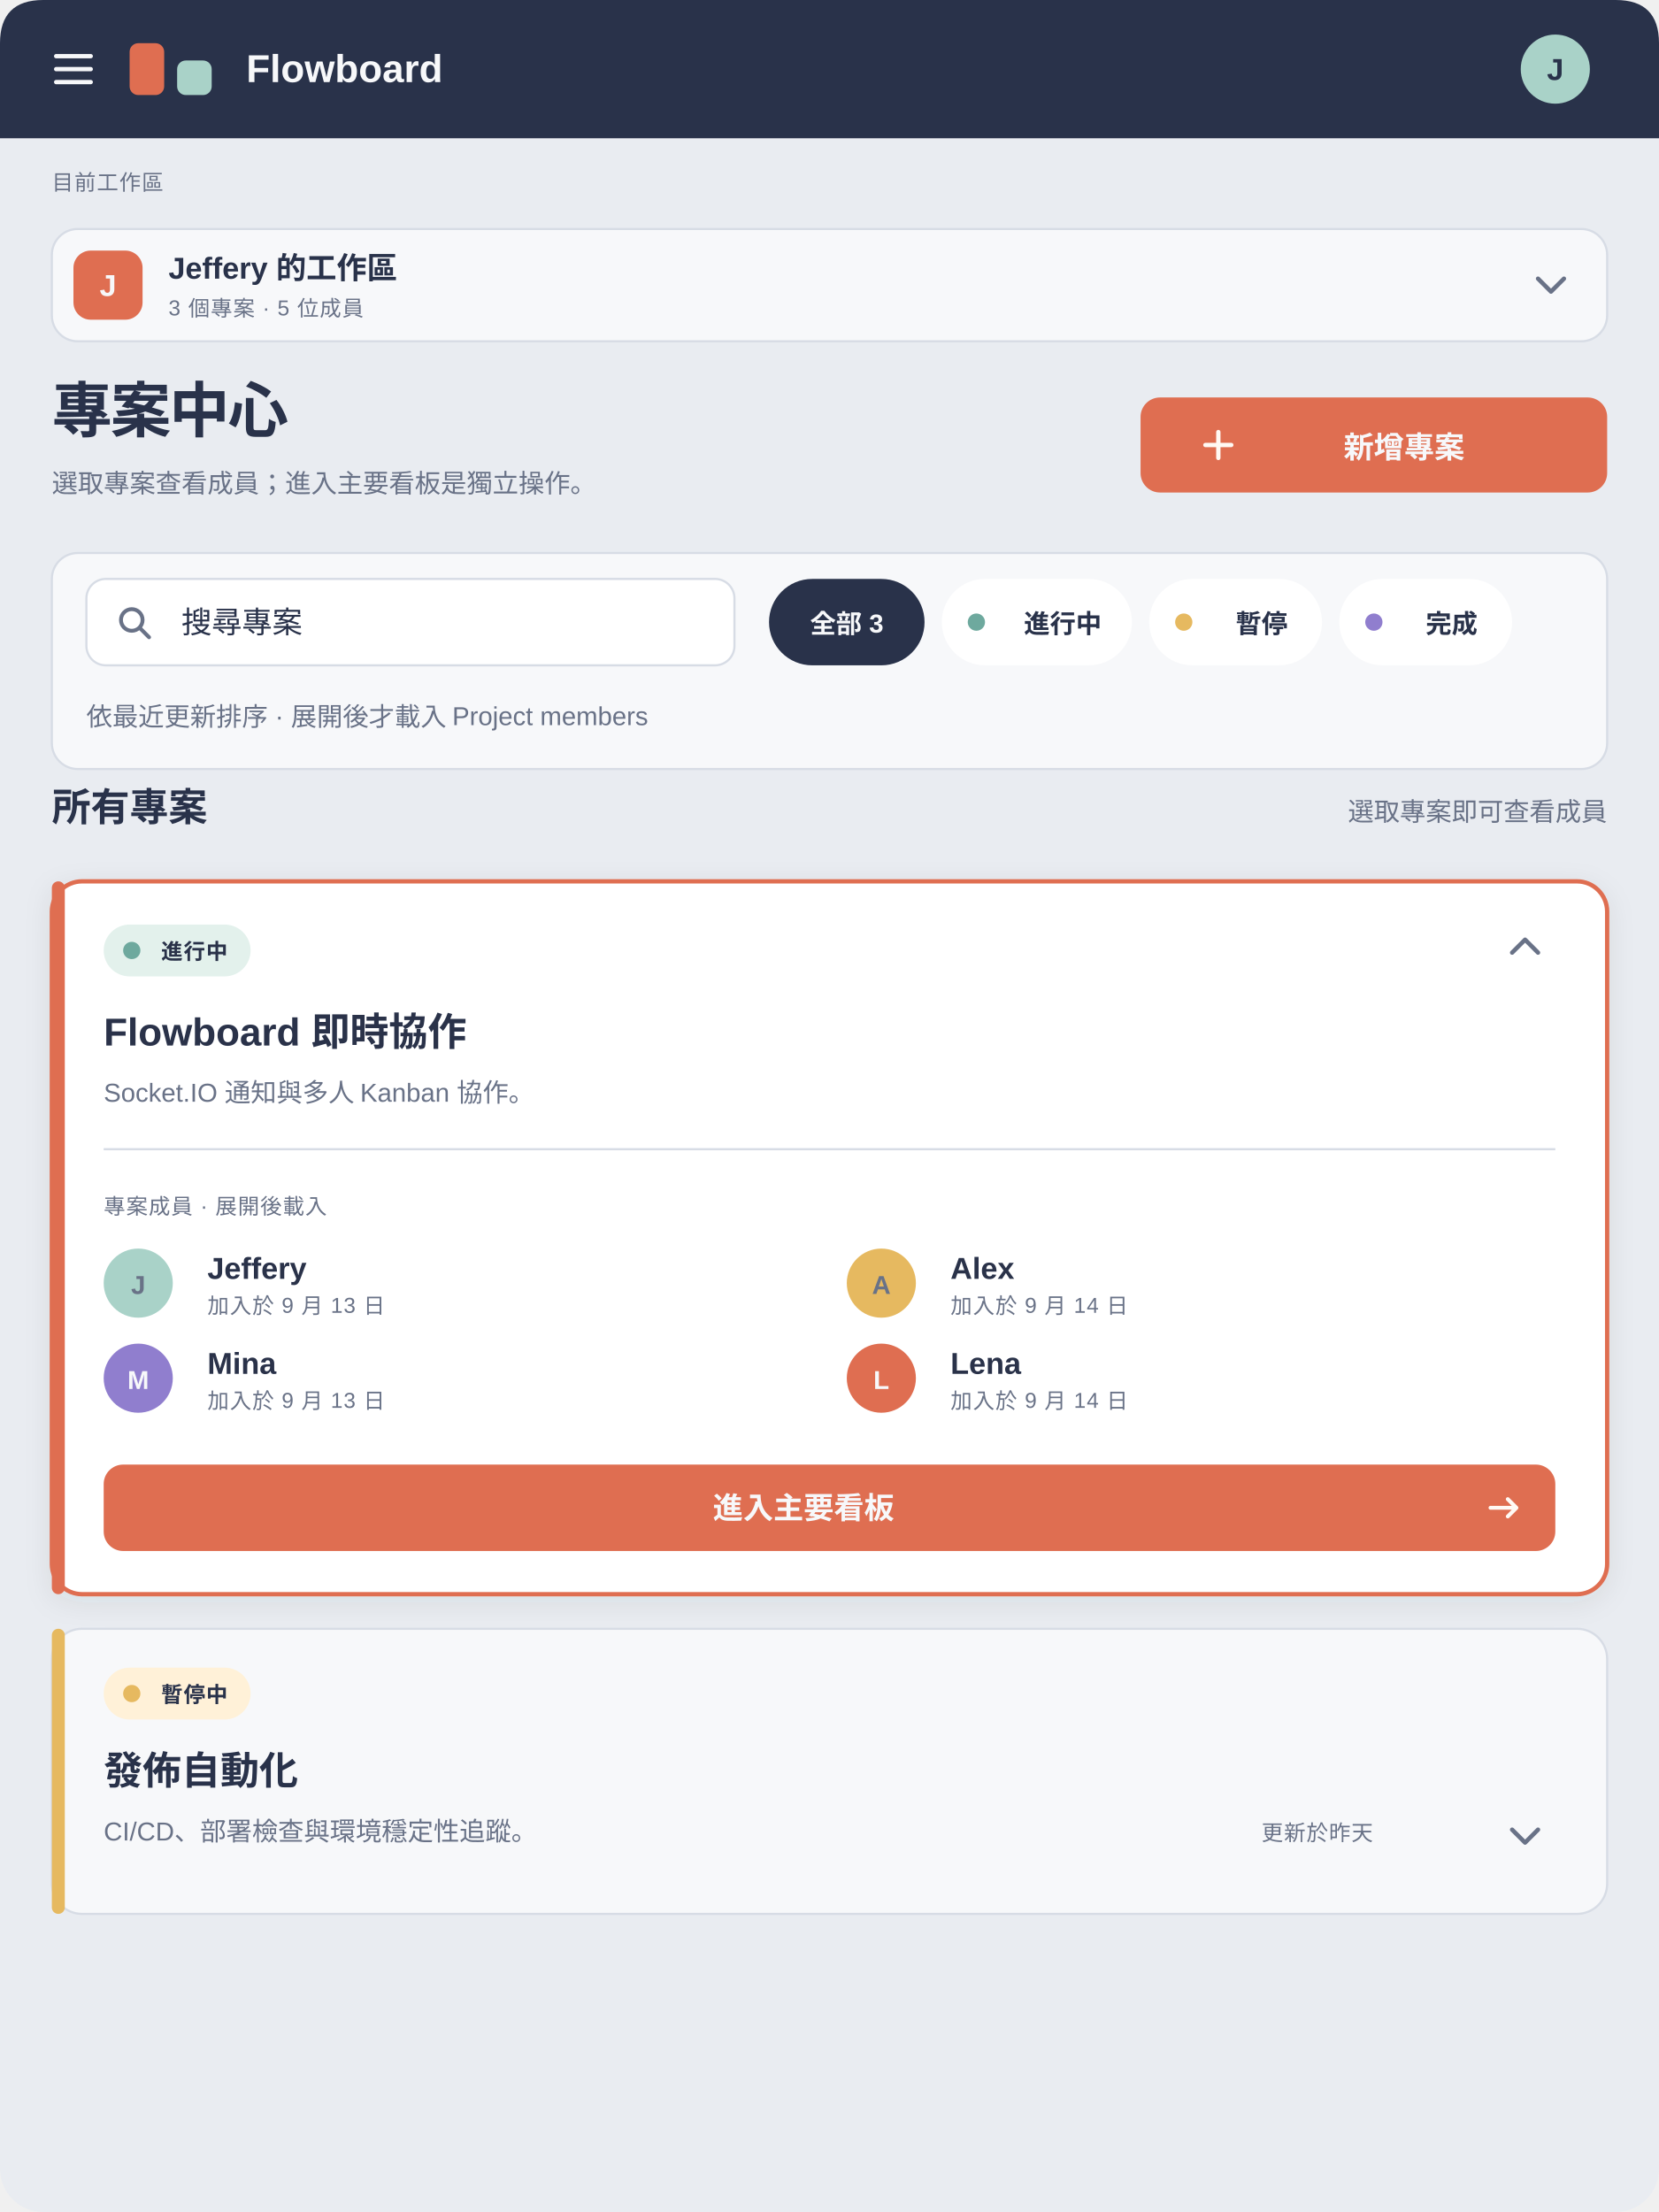
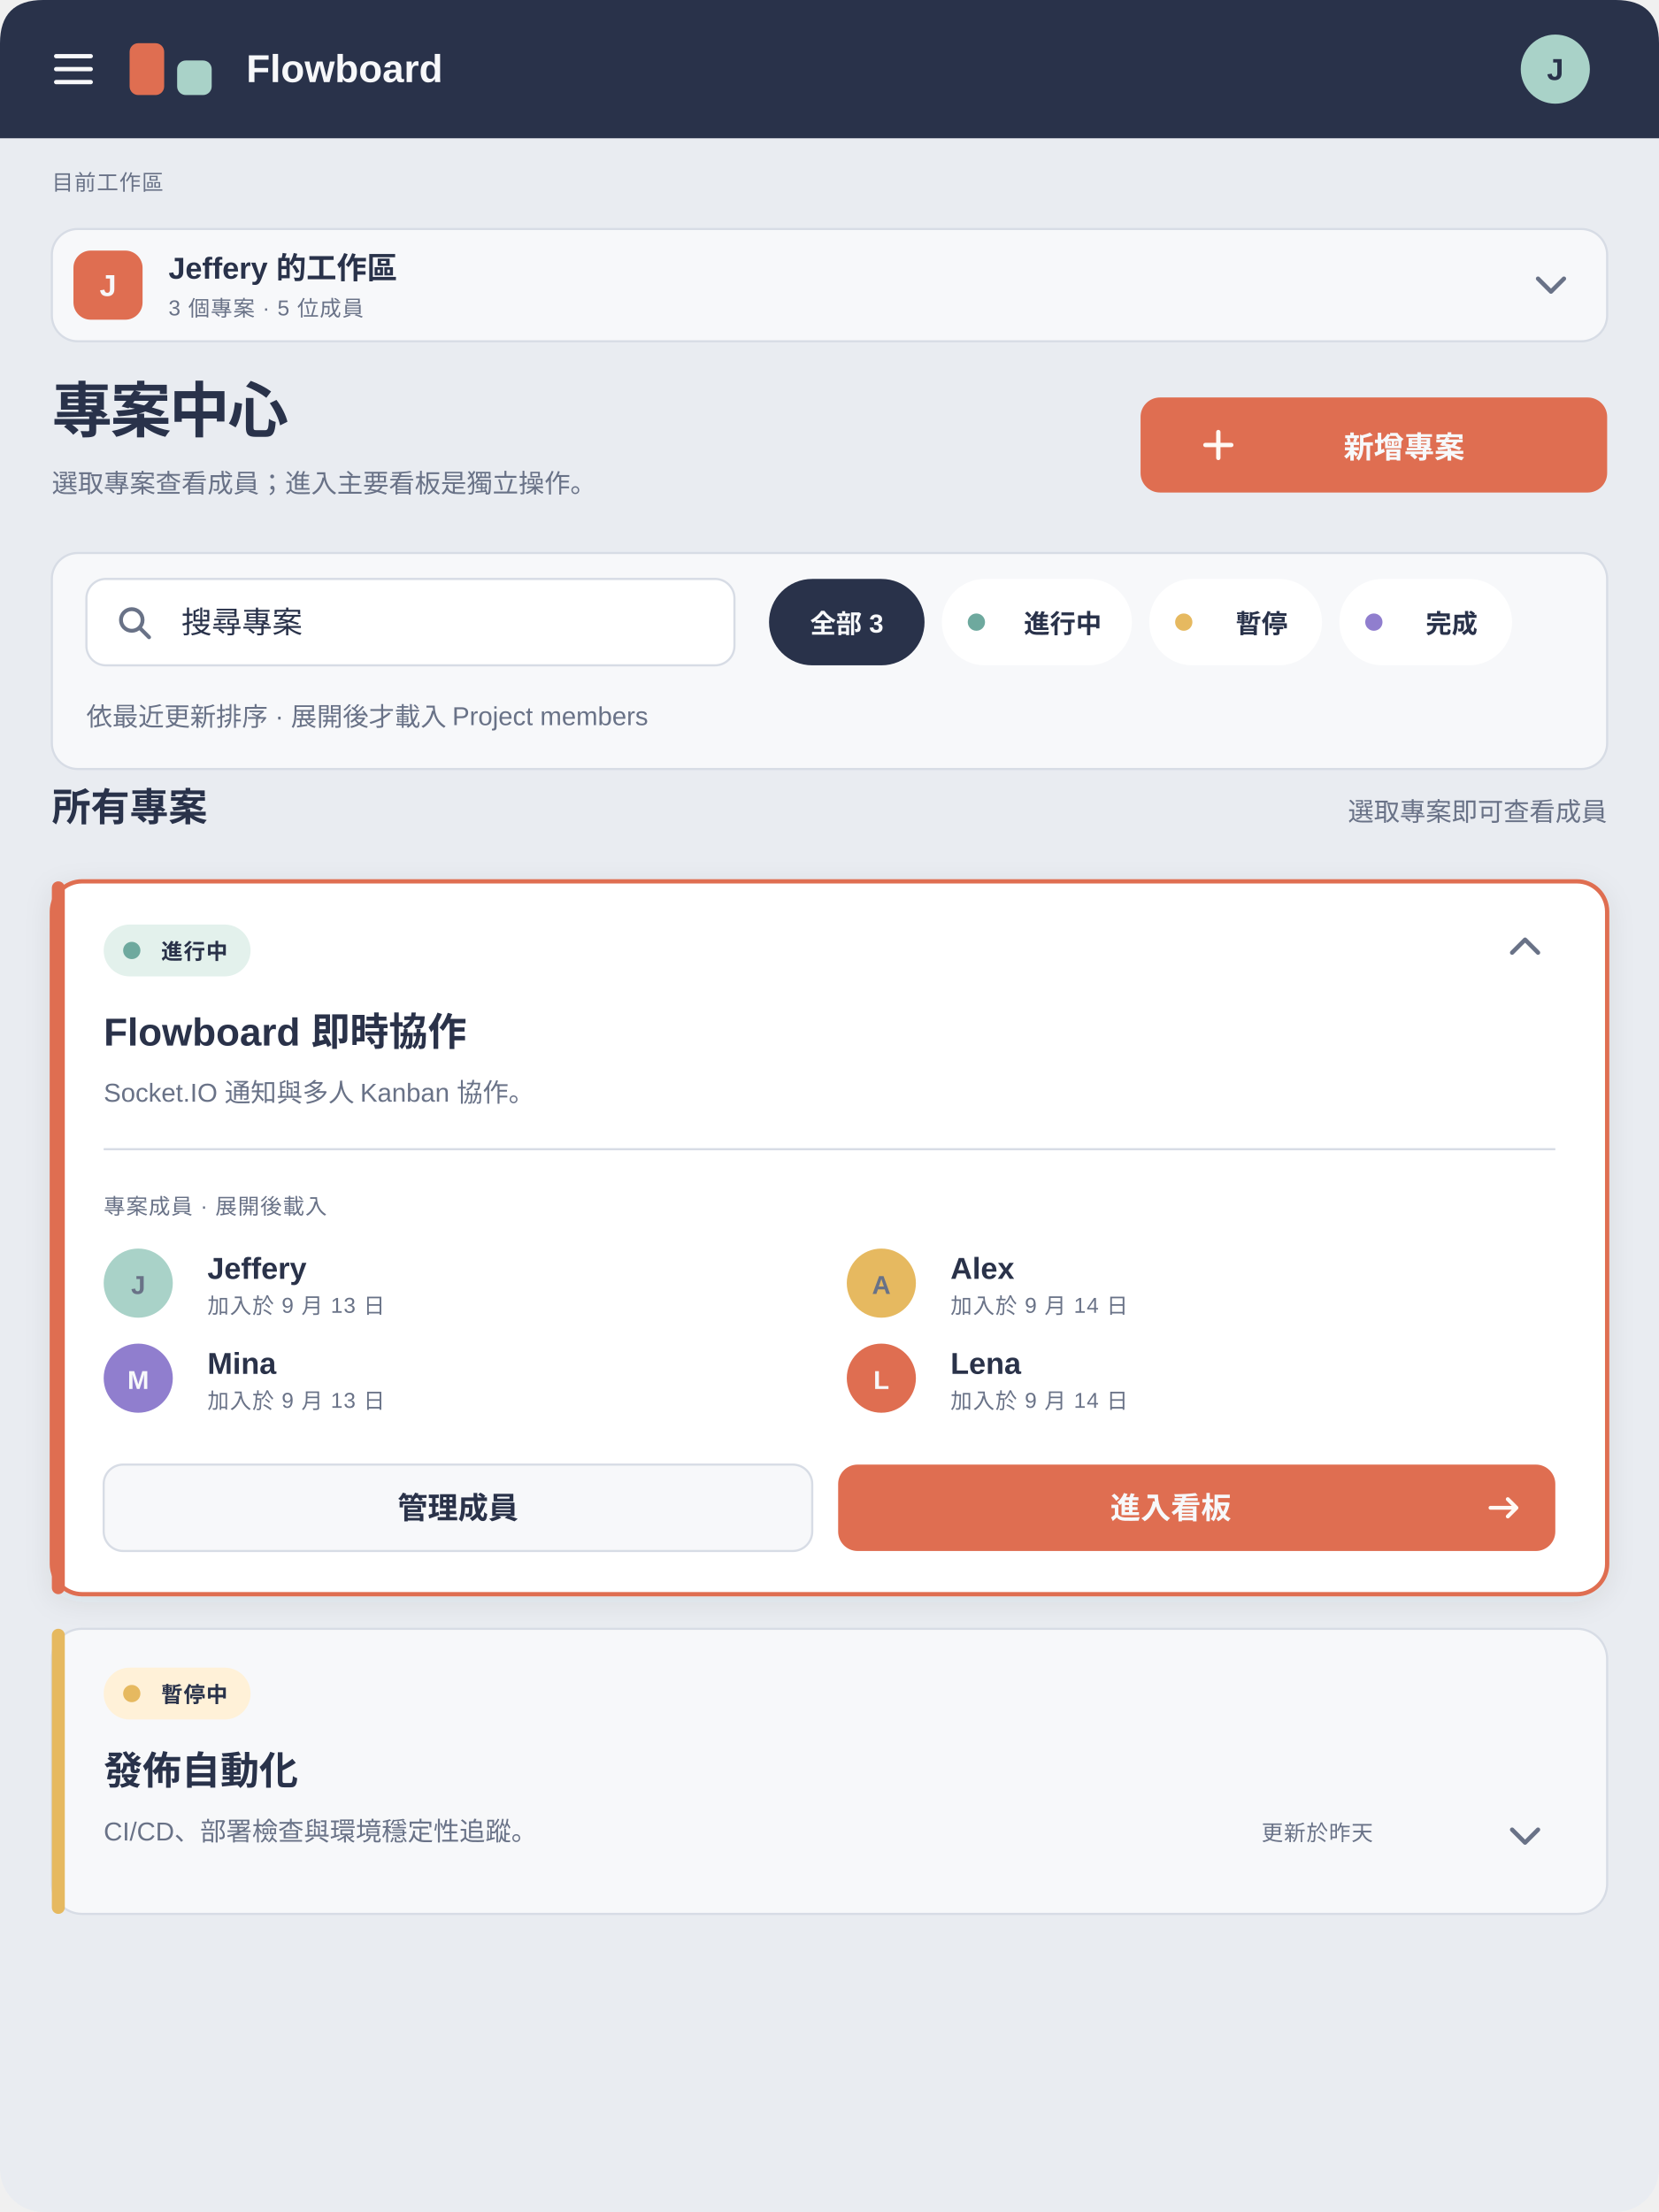
<svg xmlns="http://www.w3.org/2000/svg" width="768" height="1024" viewBox="0 0 768 1024">
  <defs>
    <filter id="surface-shadow" x="-12%" y="-12%" width="124%" height="132%">
      <feDropShadow dx="0" dy="3" stdDeviation="6" flood-color="#29324A" flood-opacity=".08" />
    </filter>
    <style>
      text{font-family:"Noto Sans TC","PingFang TC",Arial,sans-serif;fill:#29324A}.display{font-size:28px;font-weight:750;letter-spacing:-.03em}.h2{font-size:18px;font-weight:700}.body{font-size:14px}.small{font-size:12px;fill:#697287}.tiny{font-size:10px;letter-spacing:.04em;fill:#697287}.inverse{fill:#F7F8FA}.button{font-size:14px;font-weight:700}.medium{font-weight:700}.status{font-size:10px;font-weight:700;letter-spacing:.04em}.tab{font-size:12px;font-weight:700}
    </style>
    <g id="mark">
      <rect width="16" height="24" rx="4" fill="#DF6E51" />
      <rect x="22" y="8" width="16" height="16" rx="4" fill="#A9D2C8" />
    </g>
    <g id="menu-icon" fill="none" stroke="currentColor" stroke-width="2" stroke-linecap="round">
      <path d="M2 4h16M2 10h16M2 16h16" />
    </g>
    <g id="plus-icon" fill="none" stroke="currentColor" stroke-width="2" stroke-linecap="round">
      <path d="M8 2v12M2 8h12" />
    </g>
    <g id="search-icon" fill="none" stroke="currentColor" stroke-width="1.8" stroke-linecap="round">
      <circle cx="7" cy="7" r="5" />
      <path d="m11 11 4 4" />
    </g>
    <g id="chevron-down" fill="none" stroke="currentColor" stroke-width="2" stroke-linecap="round" stroke-linejoin="round">
      <path d="m2 5 6 6 6-6" />
    </g>
    <g id="chevron-up" fill="none" stroke="currentColor" stroke-width="2" stroke-linecap="round" stroke-linejoin="round">
      <path d="m2 11 6-6 6 6" />
    </g>
    <g id="arrow-icon" fill="none" stroke="currentColor" stroke-width="1.8" stroke-linecap="round" stroke-linejoin="round">
      <path d="M2 8h12M10 4l4 4-4 4" />
    </g>
  </defs>
  <g id="workspace-project-overview-tablet">
    <rect width="768" height="1024" rx="20" fill="#E9ECF1" />
    <path d="M0 20Q0 0 20 0h728q20 0 20 20v44H0z" fill="#29324A" />
    <g transform="translate(24 20)">
      <g transform="translate(0 2)" color="#F7F8FA">
        <use href="#menu-icon" />
      </g>
      <use href="#mark" transform="translate(36 0)" />
      <text x="90" y="18" class="h2 inverse">Flowboard</text>
      <circle cx="696" cy="12" r="16" fill="#A9D2C8" />
      <text x="696" y="17" text-anchor="middle" class="body medium">J</text>
    </g>
    <g transform="translate(24 88)">
      <text class="tiny">目前工作區</text>
      <g transform="translate(0 18)">
        <rect width="720" height="52" rx="12" fill="#F7F8FA" stroke="#D7DCE5" />
        <rect x="10" y="10" width="32" height="32" rx="8" fill="#DF6E51" />
        <text x="26" y="31" text-anchor="middle" class="body inverse medium">J</text>
        <text x="54" y="23" class="body medium">Jeffery 的工作區</text>
        <text x="54" y="40" class="tiny">3 個專案 · 5 位成員</text>
        <g transform="translate(686 18)" color="#697287">
          <use href="#chevron-down" />
        </g>
      </g>
      <text y="112" class="display">專案中心</text>
      <text y="140" class="small">選取專案查看成員；進入主要看板是獨立操作。</text>
      <g transform="translate(504 96)">
        <rect width="216" height="44" rx="9" fill="#DF6E51" />
        <g transform="translate(28 14)" color="#FFF9F4">
          <use href="#plus-icon" />
        </g>
        <text x="122" y="28" text-anchor="middle" class="button inverse">新增專案</text>
      </g>
      <g transform="translate(0 168)">
        <rect width="720" height="100" rx="12" fill="#F7F8FA" stroke="#D7DCE5" />
        <g transform="translate(16 12)">
          <rect width="300" height="40" rx="9" fill="#FFFFFF" stroke="#D7DCE5" />
          <g transform="translate(14 12)" color="#697287">
            <use href="#search-icon" />
          </g>
          <text x="44" y="25" class="body" fill="#8B95A8">搜尋專案</text>
        </g>
        <g transform="translate(332 12)">
          <rect width="72" height="40" rx="20" fill="#29324A" />
          <text x="36" y="25" text-anchor="middle" class="tab inverse">全部 3</text>
        </g>
        <g transform="translate(412 12)">
          <rect width="88" height="40" rx="20" fill="#FFFFFF" />
          <circle cx="16" cy="20" r="4" fill="#6EA99E" />
          <text x="56" y="25" text-anchor="middle" class="tab">進行中</text>
        </g>
        <g transform="translate(508 12)">
          <rect width="80" height="40" rx="20" fill="#FFFFFF" />
          <circle cx="16" cy="20" r="4" fill="#E6B960" />
          <text x="52" y="25" text-anchor="middle" class="tab">暫停</text>
        </g>
        <g transform="translate(596 12)">
          <rect width="80" height="40" rx="20" fill="#FFFFFF" />
          <circle cx="16" cy="20" r="4" fill="#907ECE" />
          <text x="52" y="25" text-anchor="middle" class="tab">完成</text>
        </g>
        <text x="16" y="80" class="small">依最近更新排序 · 展開後才載入 Project members</text>
      </g>
      <g transform="translate(0 292)">
        <text class="h2">所有專案</text>
        <text x="720" text-anchor="end" class="small">選取專案即可查看成員</text>
      </g>
      <g id="tablet-project-expanded" transform="translate(0 320)" filter="url(#surface-shadow)">
        <rect width="720" height="330" rx="14" fill="#FFFFFF" stroke="#DF6E51" stroke-width="2" />
        <rect width="6" height="330" rx="3" fill="#DF6E51" />
        <g transform="translate(24 20)">
          <rect width="68" height="24" rx="12" fill="#E3F1EC" />
          <circle cx="13" cy="12" r="4" fill="#6EA99E" />
          <text x="42" y="16" text-anchor="middle" class="status" fill="#31665D">進行中</text>
        </g>
        <text x="24" y="76" class="h2">Flowboard 即時協作</text>
        <text x="24" y="102" class="small">Socket.IO 通知與多人 Kanban 協作。</text>
        <g transform="translate(674 22)" color="#697287">
          <use href="#chevron-up" />
        </g>
        <line x1="24" y1="124" x2="696" y2="124" stroke="#D7DCE5" />
        <text x="24" y="154" class="tiny">專案成員 · 展開後載入</text>
        <g transform="translate(24 170)">
          <circle cx="16" cy="16" r="16" fill="#A9D2C8" />
          <text x="16" y="21" text-anchor="middle" class="small medium">J</text>
          <text x="48" y="14" class="body medium">Jeffery</text>
          <text x="48" y="30" class="tiny">加入於 9 月 13 日</text>
          <circle cx="16" cy="60" r="16" fill="#907ECE" />
          <text x="16" y="65" text-anchor="middle" class="small inverse medium">M</text>
          <text x="48" y="58" class="body medium">Mina</text>
          <text x="48" y="74" class="tiny">加入於 9 月 13 日</text>
          <circle cx="360" cy="16" r="16" fill="#E6B960" />
          <text x="360" y="21" text-anchor="middle" class="small medium">A</text>
          <text x="392" y="14" class="body medium">Alex</text>
          <text x="392" y="30" class="tiny">加入於 9 月 14 日</text>
          <circle cx="360" cy="60" r="16" fill="#DF6E51" />
          <text x="360" y="65" text-anchor="middle" class="small inverse medium">L</text>
          <text x="392" y="58" class="body medium">Lena</text>
          <text x="392" y="74" class="tiny">加入於 9 月 14 日</text>
        </g>
        <g transform="translate(24 270)">
-           <rect width="672" height="40" rx="9" fill="#DF6E51" />
-           <text x="324" y="25" text-anchor="middle" class="button inverse">進入主要看板</text>
+           <rect width="328" height="40" rx="9" fill="#F7F8FA" stroke="#D7DCE5" />
+           <text x="164" y="25" text-anchor="middle" class="button">管理成員</text>
+           <rect x="340" width="332" height="40" rx="9" fill="#DF6E51" />
+           <text x="494" y="25" text-anchor="middle" class="button inverse">進入看板</text>
          <g transform="translate(640 12)" color="#FFF9F4">
            <use href="#arrow-icon" />
          </g>
        </g>
      </g>
      <g id="tablet-project-collapsed" transform="translate(0 666)">
        <rect width="720" height="132" rx="14" fill="#F7F8FA" stroke="#D7DCE5" />
        <rect width="6" height="132" rx="3" fill="#E6B960" />
        <g transform="translate(24 18)">
          <rect width="68" height="24" rx="12" fill="#FFF1D8" />
          <circle cx="13" cy="12" r="4" fill="#E6B960" />
          <text x="42" y="16" text-anchor="middle" class="status" fill="#7A4D00">暫停中</text>
        </g>
        <text x="24" y="72" class="h2">發佈自動化</text>
        <text x="24" y="98" class="small">CI/CD、部署檢查與環境穩定性追蹤。</text>
        <text x="560" y="98" class="tiny">更新於昨天</text>
        <g transform="translate(674 88)" color="#697287">
          <use href="#chevron-down" />
        </g>
      </g>
    </g>
  </g>
</svg>
